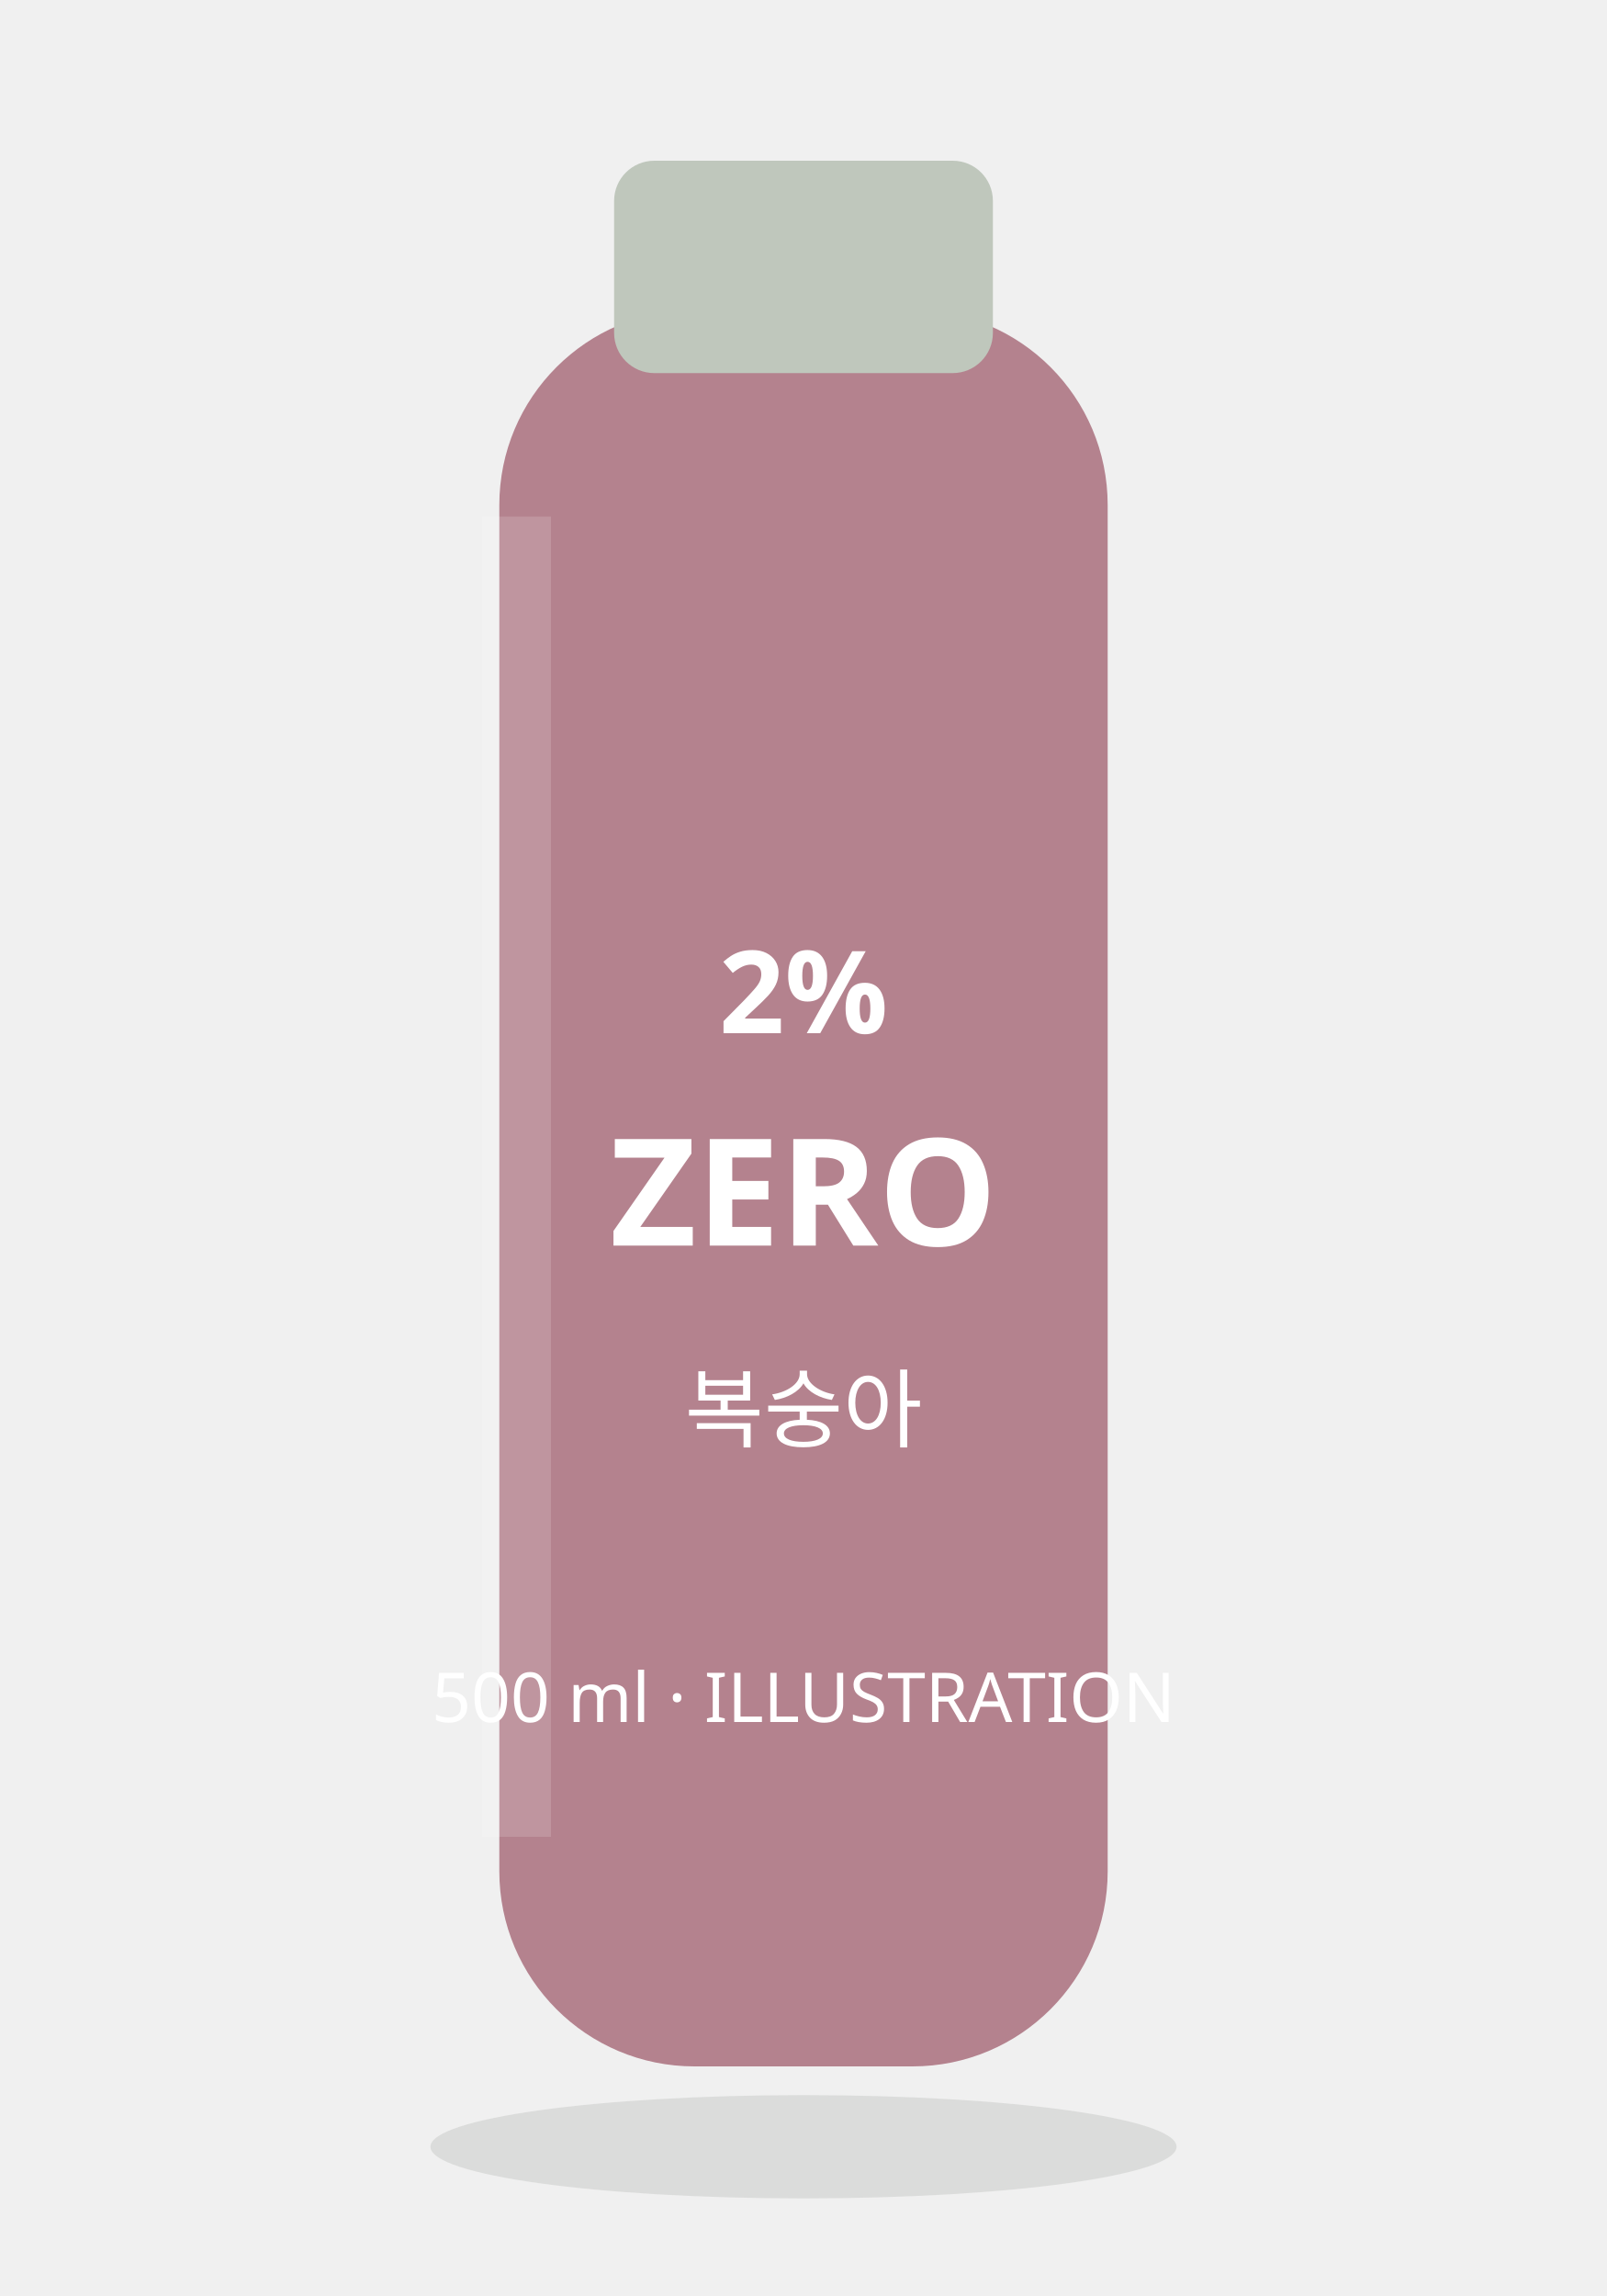
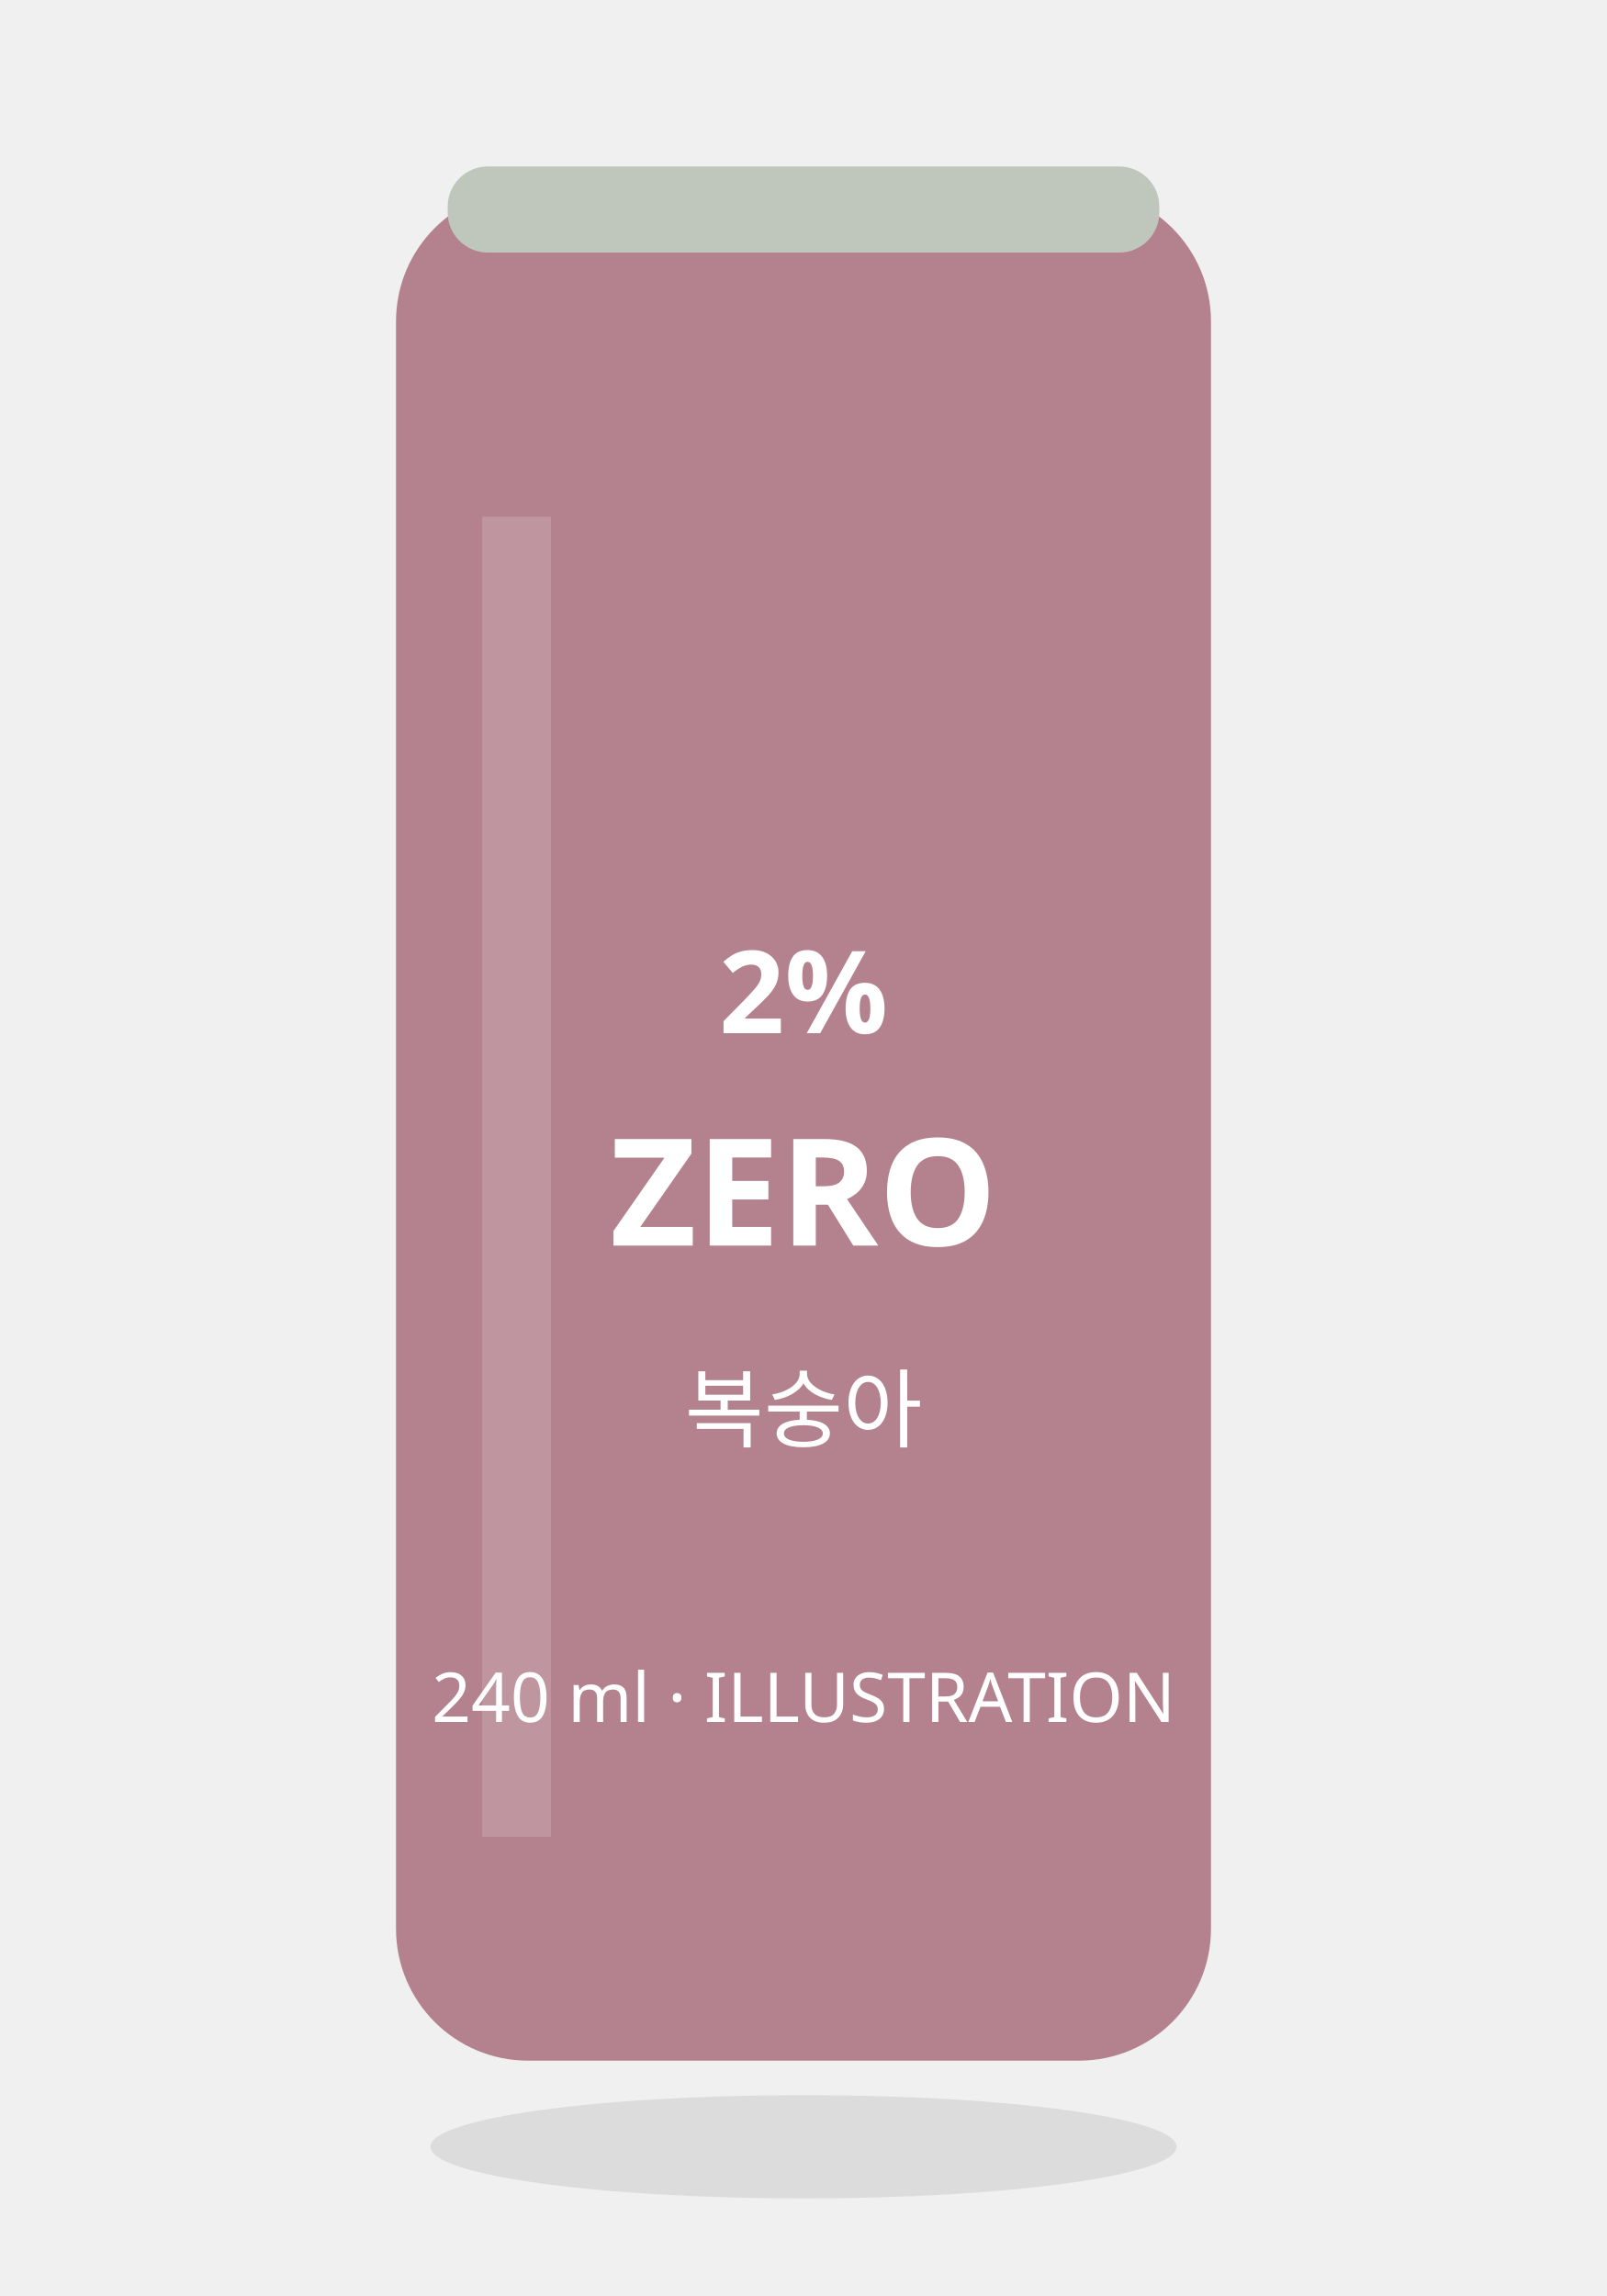
<svg xmlns="http://www.w3.org/2000/svg" width="280" height="400" viewBox="0 0 280 400">
  <ellipse cx="140" cy="374" rx="65" ry="9" fill="#222b1f" opacity=".1" />
-   <rect x="87" y="54" width="106" height="306" rx="34" fill="#b4828e" />
-   <rect x="107" y="28" width="66" height="37" rx="7" fill="#bfc7bc" />
+   <rect x="69" y="33" width="142" height="326" rx="23" fill="#b4828e" />
+   <rect x="78" y="29" width="124" height="15" rx="7" fill="#bfc7bc" />
  <path d="M90 90v230" stroke="#ffffff" opacity=".15" stroke-width="12" />
  <text x="140" y="180" text-anchor="middle" fill="white" font-family="sans-serif" font-size="20" font-weight="700">2%</text>
  <text x="140" y="217" text-anchor="middle" fill="white" font-family="sans-serif" font-size="26" font-weight="700">ZERO</text>
  <text x="140" y="251" text-anchor="middle" fill="white" font-family="sans-serif" font-size="15">복숭아</text>
-   <text x="140" y="300" text-anchor="middle" fill="white" font-family="sans-serif" font-size="12">500 ml · ILLUSTRATION</text>
+   <text x="140" y="300" text-anchor="middle" fill="white" font-family="sans-serif" font-size="12">240 ml · ILLUSTRATION</text>
</svg>
